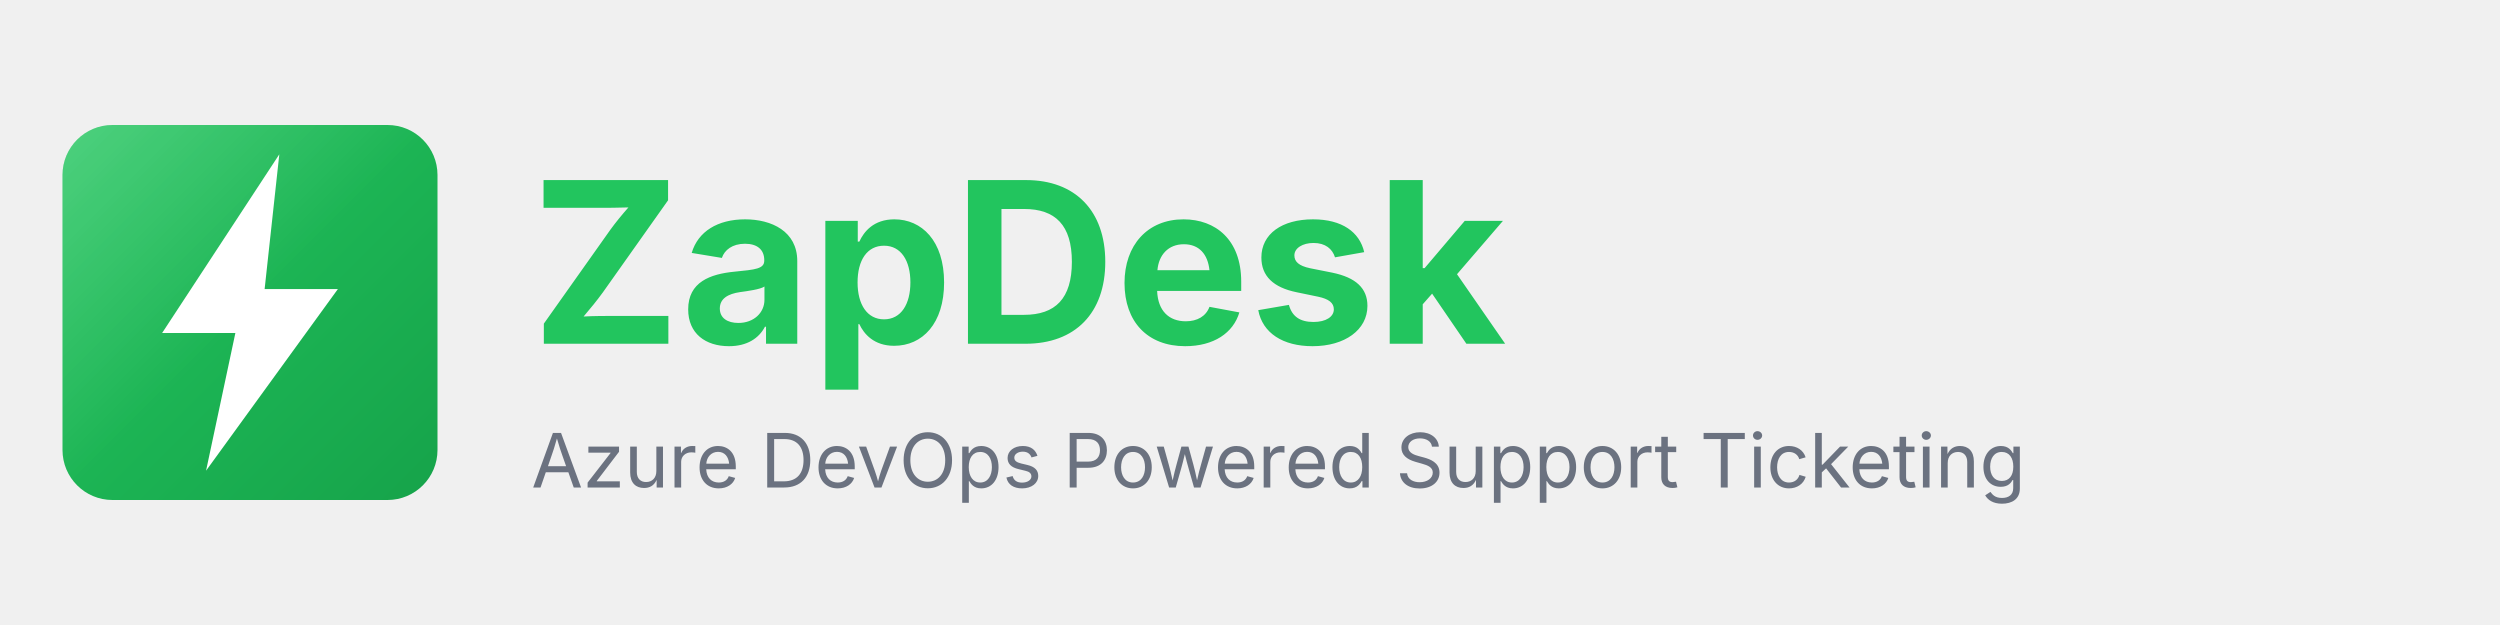
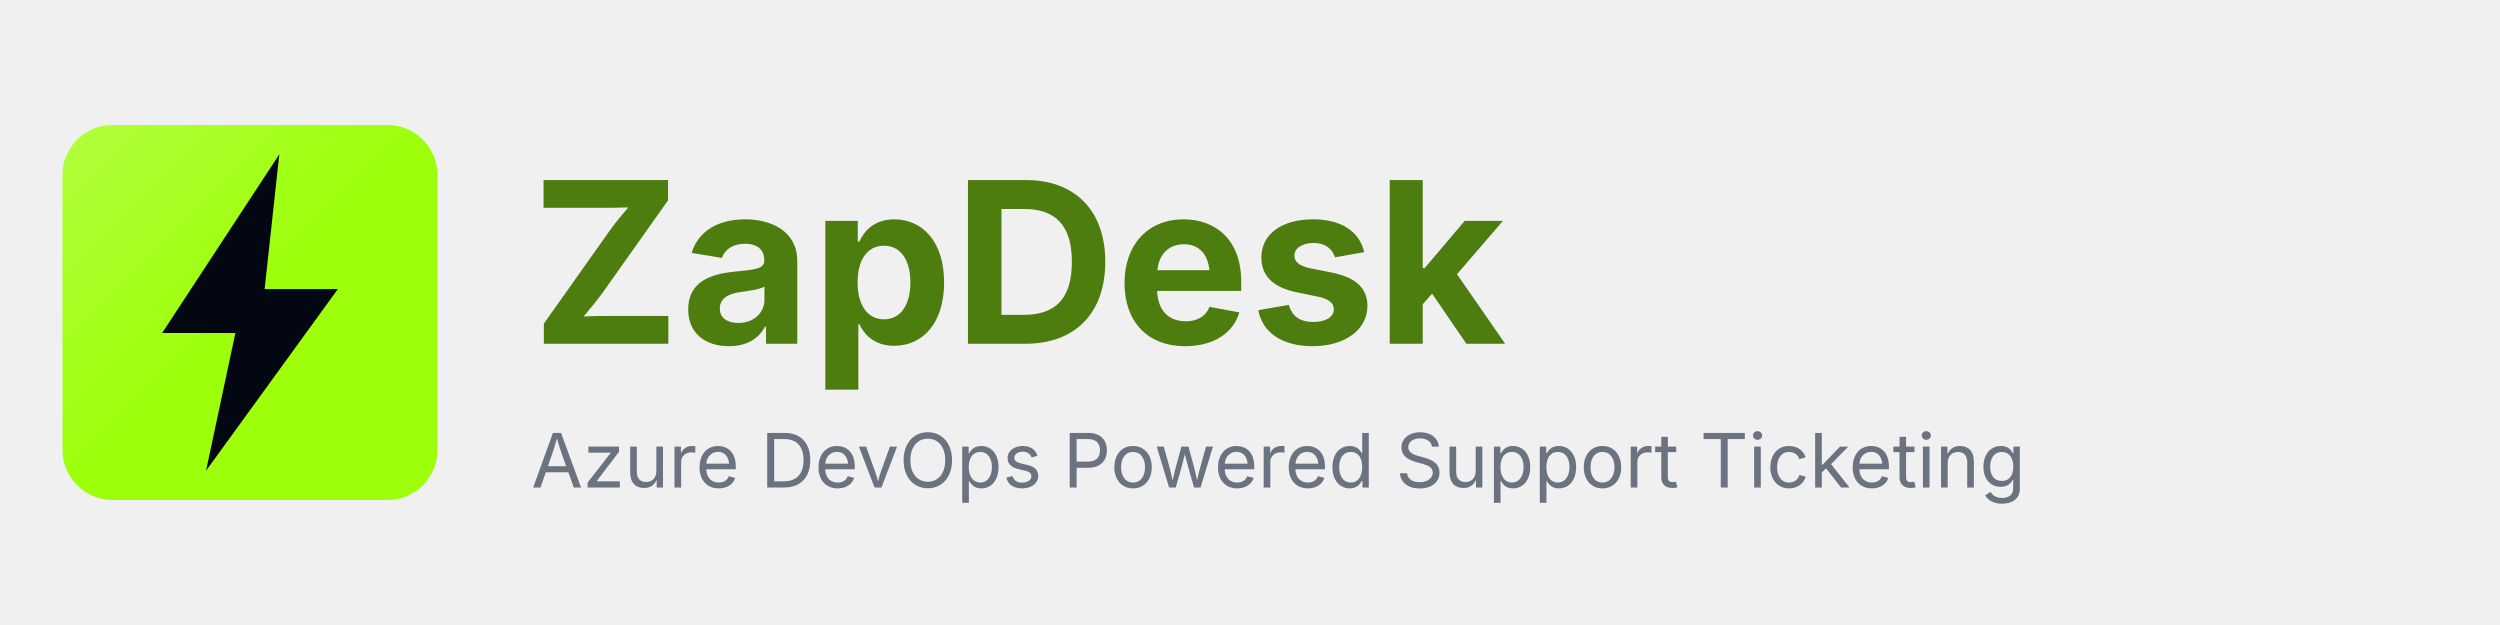
<svg xmlns="http://www.w3.org/2000/svg" viewBox="0 0 400 100" width="400" height="100">
  <defs>
-     <linearGradient id="metalGradientFullLight" x1="0%" y1="0%" x2="100%" y2="100%">
-       <stop offset="0%" stop-color="#22c55e" />
-       <stop offset="100%" stop-color="#16a34a" />
-     </linearGradient>
    <linearGradient id="shineGradientFullLight" x1="0%" y1="0%" x2="100%" y2="100%">
      <stop offset="0%" stop-color="#ffffff" stop-opacity="0.2" />
      <stop offset="50%" stop-color="#ffffff" stop-opacity="0" />
    </linearGradient>
  </defs>
-   <rect x="10" y="20" width="60" height="60" rx="8" ry="8" fill="url(#metalGradientFullLight)" />
+   <rect x="10" y="20" width="60" height="60" rx="8" ry="8" fill="#9dff0a" />
  <rect x="10" y="20" width="60" height="60" rx="8" ry="8" fill="url(#shineGradientFullLight)" />
-   <polygon points="44.69,24.69 25.94,53.28 37.66,53.28 32.97,75.31 54.06,46.25 42.34,46.25" fill="#ffffff" />
+   <polygon points="44.69,24.69 25.94,53.28 37.66,53.28 32.97,75.31 54.06,46.25 42.34,46.25" fill="#030712" />
  <text x="85" y="55" font-family="system-ui, -apple-system, 'Segoe UI', sans-serif" font-size="36" font-weight="700">
-     <tspan fill="#22c55e">ZapDesk</tspan>
+     <tspan fill="#4d7c0f">ZapDesk</tspan>
  </text>
  <text x="85" y="78" font-family="system-ui, -apple-system, 'Segoe UI', sans-serif" font-size="12" fill="#6b7280">Azure DevOps Powered Support Ticketing</text>
</svg>
